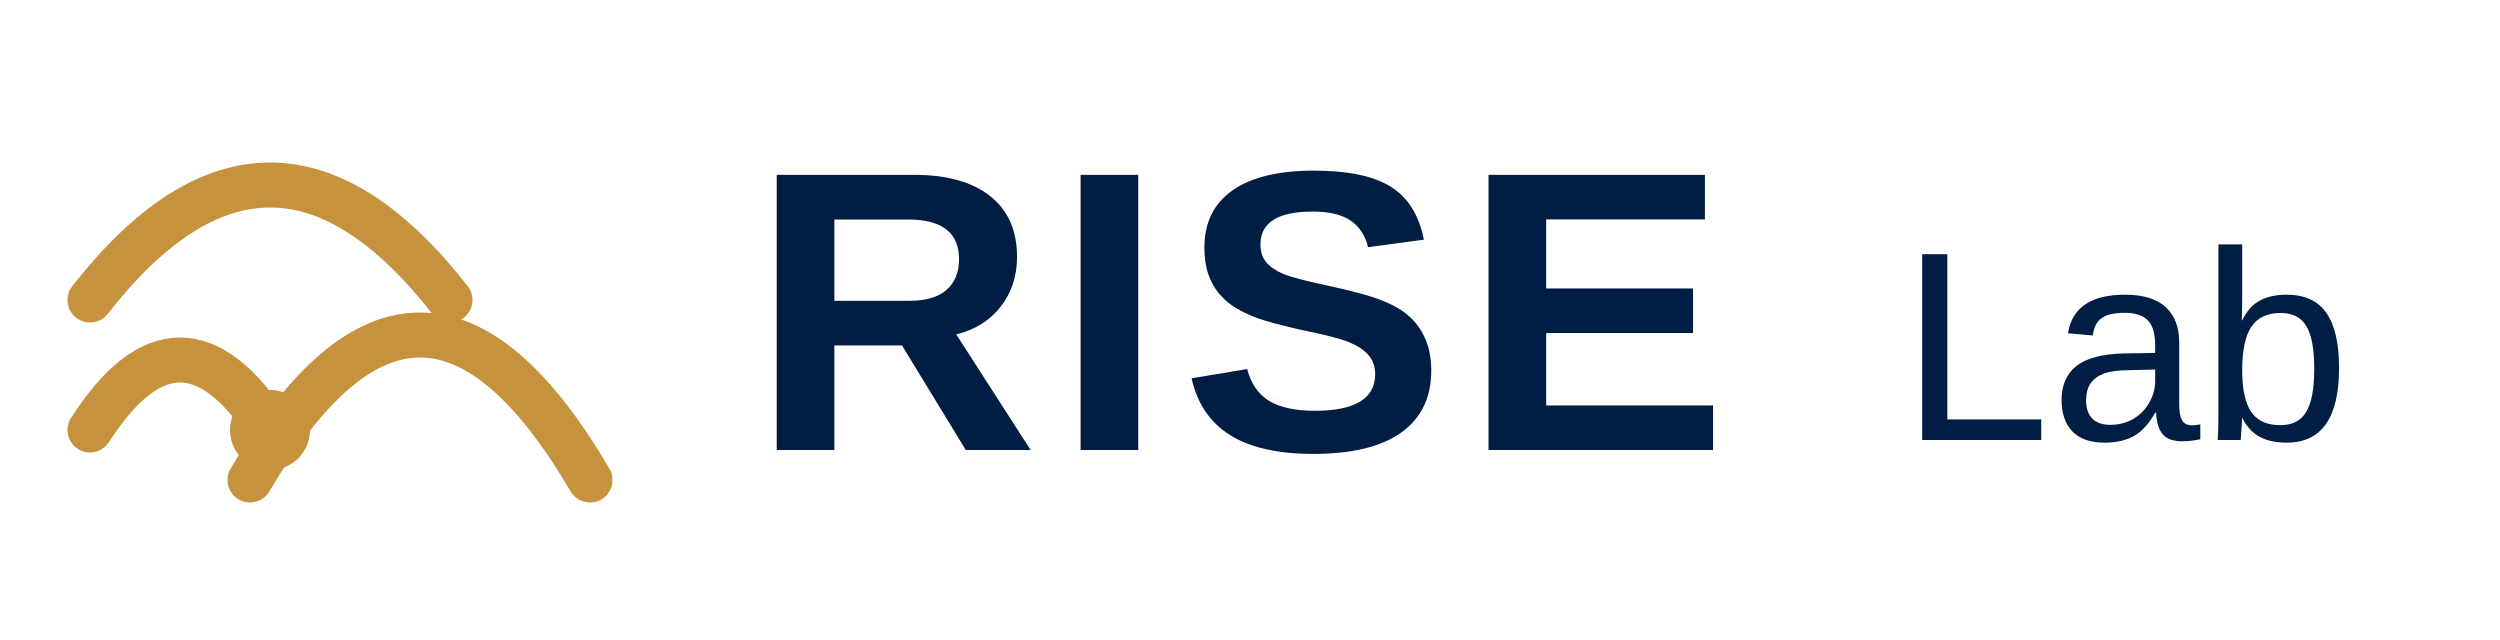
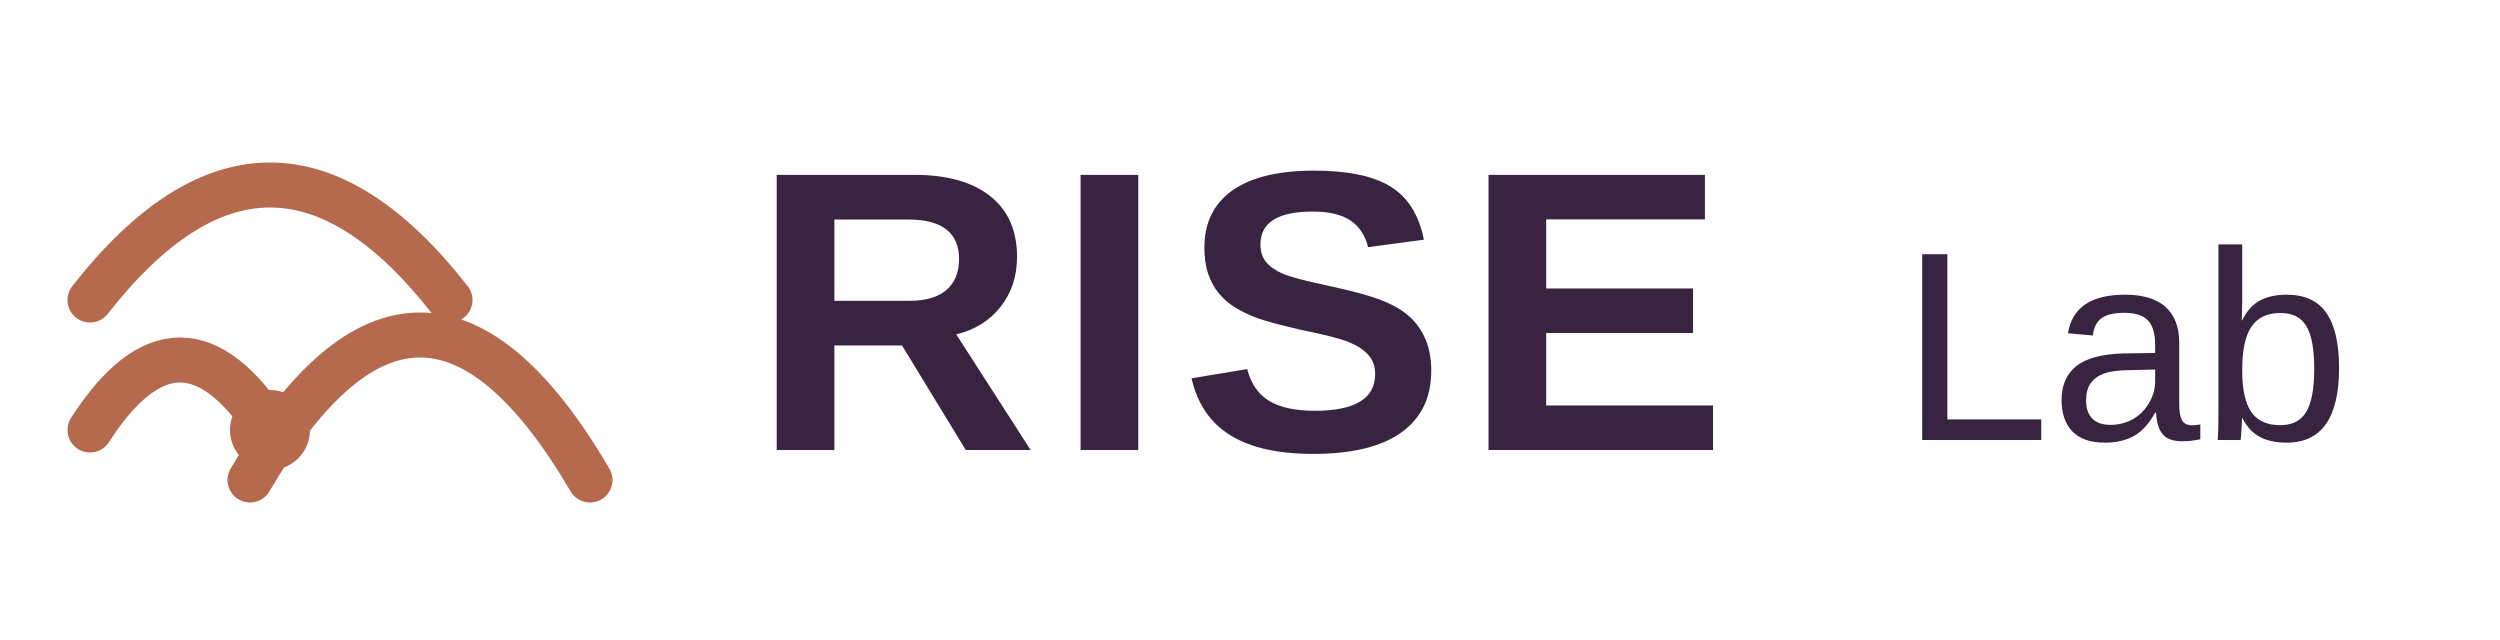
<svg xmlns="http://www.w3.org/2000/svg" viewBox="0 0 250 64" role="img" aria-labelledby="title">
-   <g fill="none" stroke="#c6923d" stroke-width="4.5" stroke-linecap="round">
+   <g fill="none" stroke="#b56a4d" stroke-width="4.5" stroke-linecap="round">
    <path d="M9 43 Q18 29 27 43" />
    <path d="M9 30 Q27 7 45 30" />
    <path d="M25 48 Q42 19 59 48" />
  </g>
-   <circle cx="27" cy="43" r="4" fill="#c6923d" />
-   <text x="75" y="45" font-family="Arial,Helvetica,sans-serif" font-size="40" font-weight="700" letter-spacing="1.5" fill="#001e44">RISE</text>
-   <text x="190" y="44" font-family="Arial,Helvetica,sans-serif" font-size="27" font-weight="400" fill="#001e44">Lab</text>
+   <circle cx="27" cy="43" r="4" fill="#b56a4d" />
+   <text x="75" y="45" font-family="Arial,Helvetica,sans-serif" font-size="40" font-weight="700" letter-spacing="1.5" fill="#382440">RISE</text>
+   <text x="190" y="44" font-family="Arial,Helvetica,sans-serif" font-size="27" font-weight="400" fill="#382440">Lab</text>
</svg>
